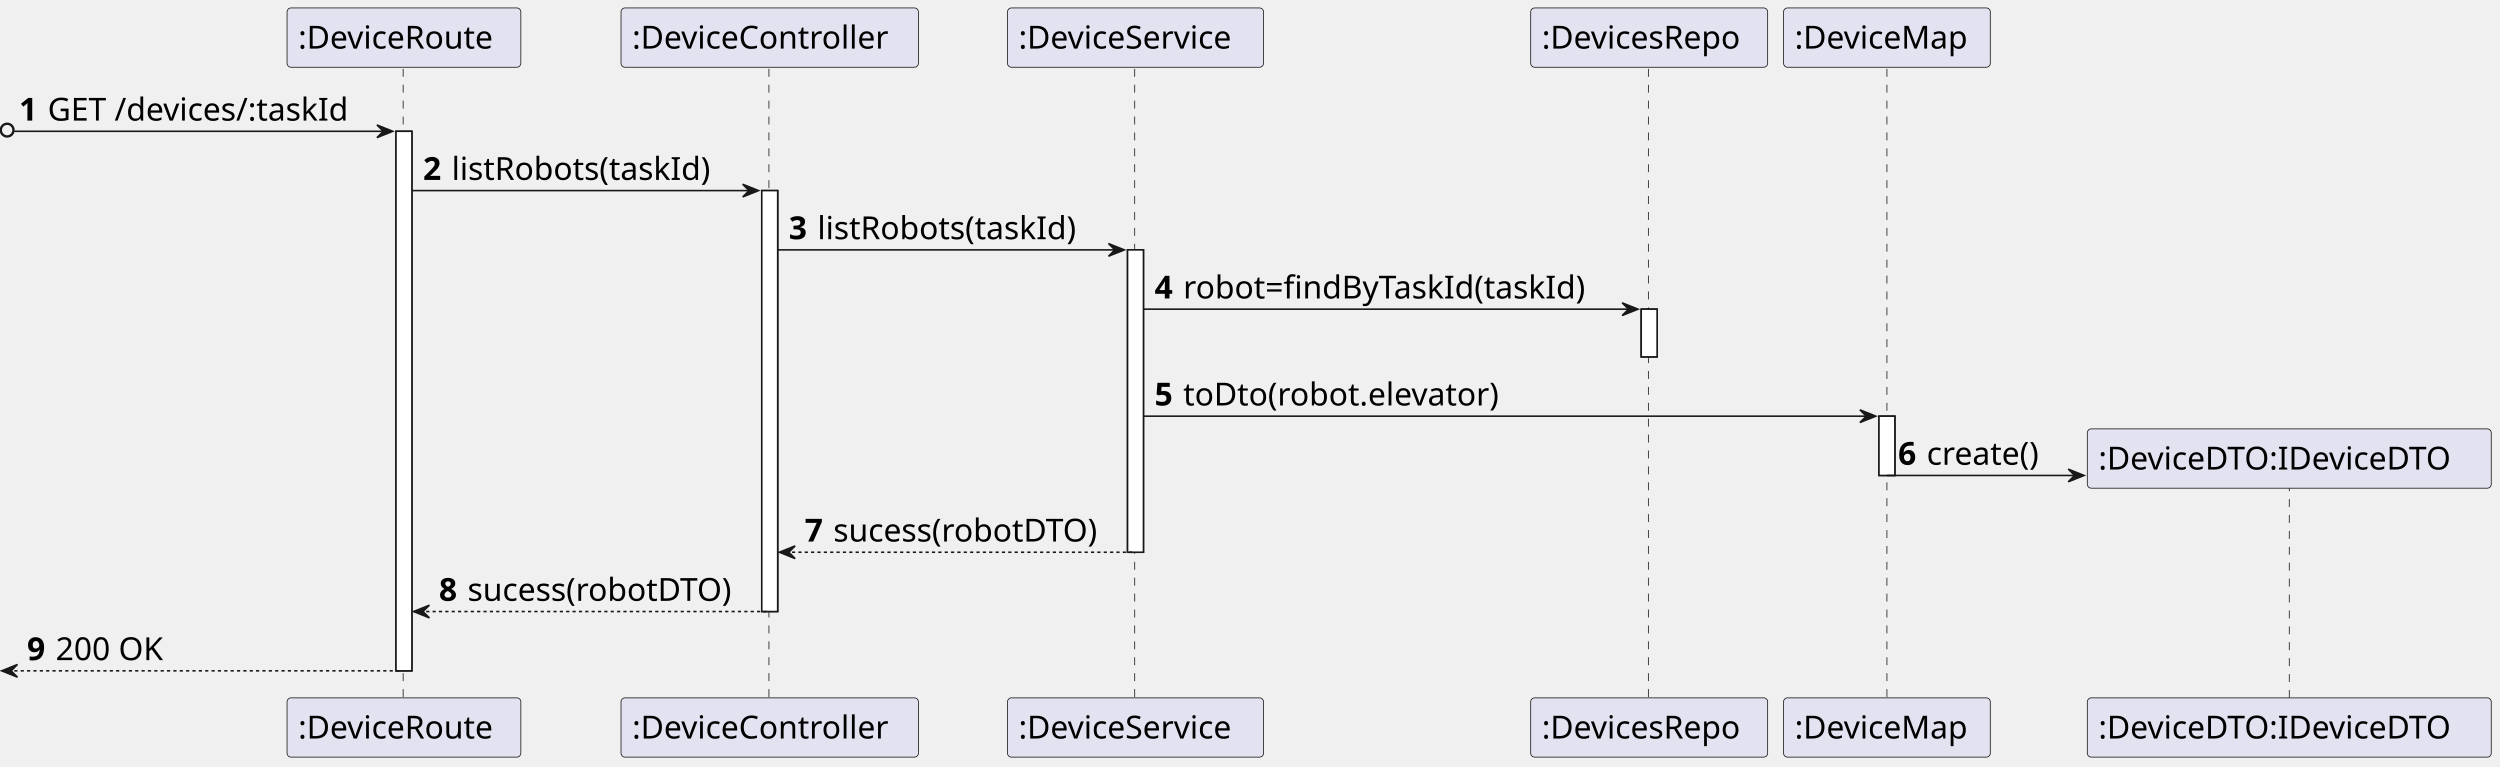
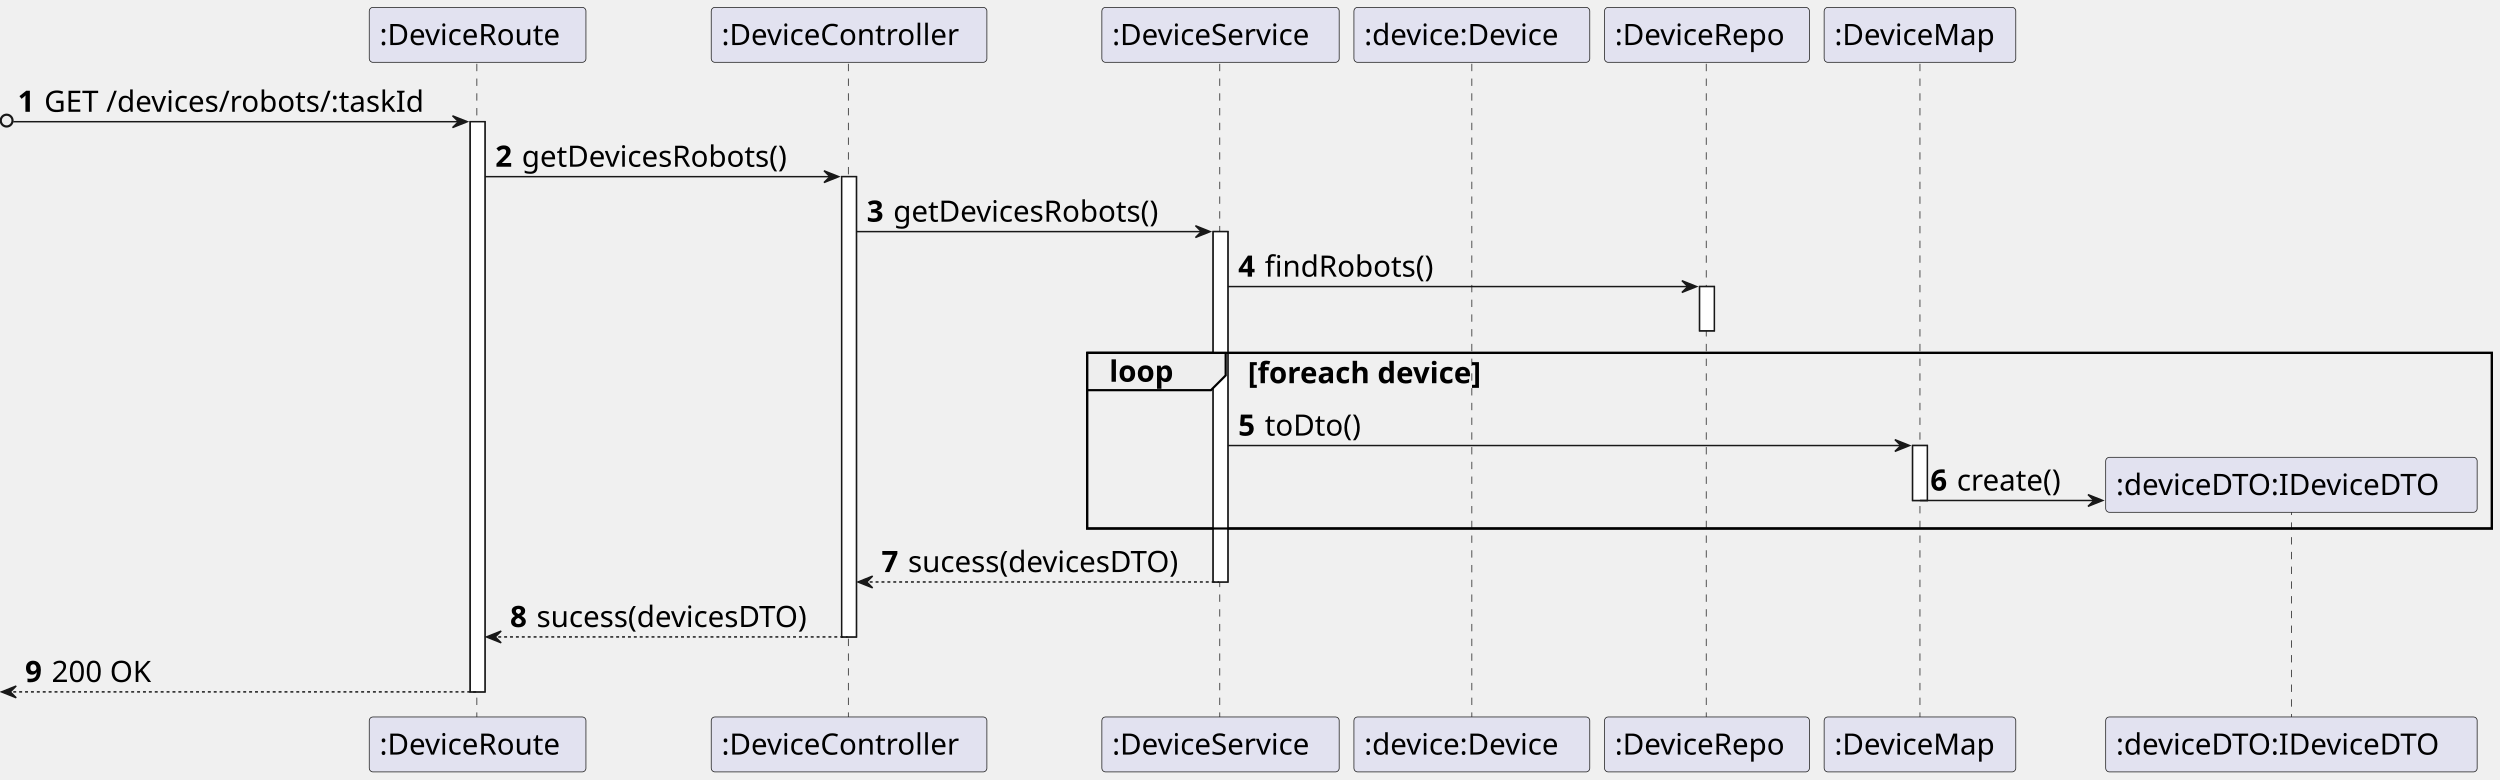
- <svg xmlns="http://www.w3.org/2000/svg" contentStyleType="text/css" height="482px" preserveAspectRatio="none" style="width:1572px;height:482px;background:#FFFFFF;" version="1.1" viewBox="0 0 1572 482" width="1572px" zoomAndPan="magnify">
+ <svg xmlns="http://www.w3.org/2000/svg" contentStyleType="text/css" height="529px" preserveAspectRatio="none" style="width:1696px;height:529px;background:#FFFFFF;" version="1.1" viewBox="0 0 1696 529" width="1696px" zoomAndPan="magnify">
  <defs />
  <g>
-     <rect fill="#FFFFFF" height="339.25" style="stroke:#181818;stroke-width:1.0;" width="10" x="249" y="82.562" />
-     <rect fill="#FFFFFF" height="264.688" style="stroke:#181818;stroke-width:1.0;" width="10" x="479" y="119.844" />
-     <rect fill="#FFFFFF" height="190.125" style="stroke:#181818;stroke-width:1.0;" width="10" x="709" y="157.125" />
-     <rect fill="#FFFFFF" height="30" style="stroke:#181818;stroke-width:1.0;" width="10" x="1032" y="194.406" />
-     <rect fill="#FFFFFF" height="37.281" style="stroke:#181818;stroke-width:1.0;" width="10" x="1181.5" y="261.688" />
-     <line style="stroke:#181818;stroke-width:0.5;stroke-dasharray:5.0,5.0;" x1="253.5" x2="253.5" y1="43.281" y2="439.812" />
-     <line style="stroke:#181818;stroke-width:0.5;stroke-dasharray:5.0,5.0;" x1="483.5" x2="483.5" y1="43.281" y2="439.812" />
-     <line style="stroke:#181818;stroke-width:0.5;stroke-dasharray:5.0,5.0;" x1="713.5" x2="713.5" y1="43.281" y2="439.812" />
-     <line style="stroke:#181818;stroke-width:0.5;stroke-dasharray:5.0,5.0;" x1="1036.5" x2="1036.5" y1="43.281" y2="439.812" />
-     <line style="stroke:#181818;stroke-width:0.5;stroke-dasharray:5.0,5.0;" x1="1186.5" x2="1186.5" y1="43.281" y2="439.812" />
-     <line style="stroke:#181818;stroke-width:0.5;stroke-dasharray:5.0,5.0;" x1="1439.5" x2="1439.5" y1="303.828" y2="439.812" />
-     <rect fill="#E2E2F0" height="37.281" rx="2.5" ry="2.5" style="stroke:#181818;stroke-width:0.5;" width="147" x="180.5" y="5" />
-     <text fill="#000000" font-family="sans-serif" font-size="20" lengthAdjust="spacing" textLength="133" x="187.5" y="30.564">:DeviceRoute</text>
-     <rect fill="#E2E2F0" height="37.281" rx="2.5" ry="2.5" style="stroke:#181818;stroke-width:0.5;" width="147" x="180.5" y="438.812" />
-     <text fill="#000000" font-family="sans-serif" font-size="20" lengthAdjust="spacing" textLength="133" x="187.5" y="464.377">:DeviceRoute</text>
-     <rect fill="#E2E2F0" height="37.281" rx="2.5" ry="2.5" style="stroke:#181818;stroke-width:0.5;" width="187" x="390.5" y="5" />
-     <text fill="#000000" font-family="sans-serif" font-size="20" lengthAdjust="spacing" textLength="173" x="397.5" y="30.564">:DeviceController</text>
-     <rect fill="#E2E2F0" height="37.281" rx="2.5" ry="2.5" style="stroke:#181818;stroke-width:0.5;" width="187" x="390.5" y="438.812" />
-     <text fill="#000000" font-family="sans-serif" font-size="20" lengthAdjust="spacing" textLength="173" x="397.5" y="464.377">:DeviceController</text>
-     <rect fill="#E2E2F0" height="37.281" rx="2.5" ry="2.5" style="stroke:#181818;stroke-width:0.5;" width="161" x="633.5" y="5" />
-     <text fill="#000000" font-family="sans-serif" font-size="20" lengthAdjust="spacing" textLength="147" x="640.5" y="30.564">:DeviceService</text>
-     <rect fill="#E2E2F0" height="37.281" rx="2.5" ry="2.5" style="stroke:#181818;stroke-width:0.5;" width="161" x="633.5" y="438.812" />
-     <text fill="#000000" font-family="sans-serif" font-size="20" lengthAdjust="spacing" textLength="147" x="640.5" y="464.377">:DeviceService</text>
-     <rect fill="#E2E2F0" height="37.281" rx="2.5" ry="2.5" style="stroke:#181818;stroke-width:0.5;" width="149" x="962.5" y="5" />
-     <text fill="#000000" font-family="sans-serif" font-size="20" lengthAdjust="spacing" textLength="135" x="969.5" y="30.564">:DevicesRepo</text>
-     <rect fill="#E2E2F0" height="37.281" rx="2.5" ry="2.5" style="stroke:#181818;stroke-width:0.5;" width="149" x="962.5" y="438.812" />
-     <text fill="#000000" font-family="sans-serif" font-size="20" lengthAdjust="spacing" textLength="135" x="969.5" y="464.377">:DevicesRepo</text>
-     <rect fill="#E2E2F0" height="37.281" rx="2.5" ry="2.5" style="stroke:#181818;stroke-width:0.5;" width="130" x="1121.5" y="5" />
-     <text fill="#000000" font-family="sans-serif" font-size="20" lengthAdjust="spacing" textLength="116" x="1128.5" y="30.564">:DeviceMap</text>
-     <rect fill="#E2E2F0" height="37.281" rx="2.5" ry="2.5" style="stroke:#181818;stroke-width:0.5;" width="130" x="1121.5" y="438.812" />
-     <text fill="#000000" font-family="sans-serif" font-size="20" lengthAdjust="spacing" textLength="116" x="1128.5" y="464.377">:DeviceMap</text>
-     <rect fill="#E2E2F0" height="37.281" rx="2.5" ry="2.5" style="stroke:#181818;stroke-width:0.5;" width="254" x="1312.5" y="438.812" />
-     <text fill="#000000" font-family="sans-serif" font-size="20" lengthAdjust="spacing" textLength="240" x="1319.5" y="464.377">:DeviceDTO:IDeviceDTO</text>
-     <rect fill="#FFFFFF" height="339.25" style="stroke:#181818;stroke-width:1.0;" width="10" x="249" y="82.562" />
-     <rect fill="#FFFFFF" height="264.688" style="stroke:#181818;stroke-width:1.0;" width="10" x="479" y="119.844" />
-     <rect fill="#FFFFFF" height="190.125" style="stroke:#181818;stroke-width:1.0;" width="10" x="709" y="157.125" />
-     <rect fill="#FFFFFF" height="30" style="stroke:#181818;stroke-width:1.0;" width="10" x="1032" y="194.406" />
-     <rect fill="#FFFFFF" height="37.281" style="stroke:#181818;stroke-width:1.0;" width="10" x="1181.5" y="261.688" />
+     <rect fill="#FFFFFF" height="386.812" style="stroke:#181818;stroke-width:1.0;" width="10" x="319" y="82.562" />
+     <rect fill="#FFFFFF" height="312.25" style="stroke:#181818;stroke-width:1.0;" width="10" x="571" y="119.844" />
+     <rect fill="#FFFFFF" height="237.688" style="stroke:#181818;stroke-width:1.0;" width="10" x="823" y="157.125" />
+     <rect fill="#FFFFFF" height="30" style="stroke:#181818;stroke-width:1.0;" width="10" x="1153" y="194.406" />
+     <rect fill="#FFFFFF" height="37.281" style="stroke:#181818;stroke-width:1.0;" width="10" x="1297.5" y="302.25" />
+     <rect fill="none" height="119.125" style="stroke:#000000;stroke-width:1.5;" width="953" x="737.5" y="239.406" />
+     <line style="stroke:#181818;stroke-width:0.5;stroke-dasharray:5.0,5.0;" x1="323.5" x2="323.5" y1="43.281" y2="487.375" />
+     <line style="stroke:#181818;stroke-width:0.5;stroke-dasharray:5.0,5.0;" x1="575.5" x2="575.5" y1="43.281" y2="487.375" />
+     <line style="stroke:#181818;stroke-width:0.5;stroke-dasharray:5.0,5.0;" x1="827.5" x2="827.5" y1="43.281" y2="487.375" />
+     <line style="stroke:#181818;stroke-width:0.5;stroke-dasharray:5.0,5.0;" x1="998.5" x2="998.5" y1="43.281" y2="487.375" />
+     <line style="stroke:#181818;stroke-width:0.5;stroke-dasharray:5.0,5.0;" x1="1157.5" x2="1157.5" y1="43.281" y2="487.375" />
+     <line style="stroke:#181818;stroke-width:0.5;stroke-dasharray:5.0,5.0;" x1="1302.5" x2="1302.5" y1="43.281" y2="487.375" />
+     <line style="stroke:#181818;stroke-width:0.5;stroke-dasharray:5.0,5.0;" x1="1554.5" x2="1554.5" y1="344.391" y2="487.375" />
+     <rect fill="#E2E2F0" height="37.281" rx="2.5" ry="2.5" style="stroke:#181818;stroke-width:0.5;" width="147" x="250.5" y="5" />
+     <text fill="#000000" font-family="sans-serif" font-size="20" lengthAdjust="spacing" textLength="133" x="257.5" y="30.564">:DeviceRoute</text>
+     <rect fill="#E2E2F0" height="37.281" rx="2.5" ry="2.5" style="stroke:#181818;stroke-width:0.5;" width="147" x="250.5" y="486.375" />
+     <text fill="#000000" font-family="sans-serif" font-size="20" lengthAdjust="spacing" textLength="133" x="257.5" y="511.94">:DeviceRoute</text>
+     <rect fill="#E2E2F0" height="37.281" rx="2.5" ry="2.5" style="stroke:#181818;stroke-width:0.5;" width="187" x="482.5" y="5" />
+     <text fill="#000000" font-family="sans-serif" font-size="20" lengthAdjust="spacing" textLength="173" x="489.5" y="30.564">:DeviceController</text>
+     <rect fill="#E2E2F0" height="37.281" rx="2.5" ry="2.5" style="stroke:#181818;stroke-width:0.5;" width="187" x="482.5" y="486.375" />
+     <text fill="#000000" font-family="sans-serif" font-size="20" lengthAdjust="spacing" textLength="173" x="489.5" y="511.94">:DeviceController</text>
+     <rect fill="#E2E2F0" height="37.281" rx="2.5" ry="2.5" style="stroke:#181818;stroke-width:0.5;" width="161" x="747.5" y="5" />
+     <text fill="#000000" font-family="sans-serif" font-size="20" lengthAdjust="spacing" textLength="147" x="754.5" y="30.564">:DeviceService</text>
+     <rect fill="#E2E2F0" height="37.281" rx="2.5" ry="2.5" style="stroke:#181818;stroke-width:0.5;" width="161" x="747.5" y="486.375" />
+     <text fill="#000000" font-family="sans-serif" font-size="20" lengthAdjust="spacing" textLength="147" x="754.5" y="511.94">:DeviceService</text>
+     <rect fill="#E2E2F0" height="37.281" rx="2.5" ry="2.5" style="stroke:#181818;stroke-width:0.5;" width="160" x="918.5" y="5" />
+     <text fill="#000000" font-family="sans-serif" font-size="20" lengthAdjust="spacing" textLength="146" x="925.5" y="30.564">:device:Device</text>
+     <rect fill="#E2E2F0" height="37.281" rx="2.5" ry="2.5" style="stroke:#181818;stroke-width:0.5;" width="160" x="918.5" y="486.375" />
+     <text fill="#000000" font-family="sans-serif" font-size="20" lengthAdjust="spacing" textLength="146" x="925.5" y="511.94">:device:Device</text>
+     <rect fill="#E2E2F0" height="37.281" rx="2.5" ry="2.5" style="stroke:#181818;stroke-width:0.5;" width="139" x="1088.5" y="5" />
+     <text fill="#000000" font-family="sans-serif" font-size="20" lengthAdjust="spacing" textLength="125" x="1095.5" y="30.564">:DeviceRepo</text>
+     <rect fill="#E2E2F0" height="37.281" rx="2.5" ry="2.5" style="stroke:#181818;stroke-width:0.5;" width="139" x="1088.5" y="486.375" />
+     <text fill="#000000" font-family="sans-serif" font-size="20" lengthAdjust="spacing" textLength="125" x="1095.5" y="511.94">:DeviceRepo</text>
+     <rect fill="#E2E2F0" height="37.281" rx="2.5" ry="2.5" style="stroke:#181818;stroke-width:0.5;" width="130" x="1237.5" y="5" />
+     <text fill="#000000" font-family="sans-serif" font-size="20" lengthAdjust="spacing" textLength="116" x="1244.5" y="30.564">:DeviceMap</text>
+     <rect fill="#E2E2F0" height="37.281" rx="2.5" ry="2.5" style="stroke:#181818;stroke-width:0.5;" width="130" x="1237.5" y="486.375" />
+     <text fill="#000000" font-family="sans-serif" font-size="20" lengthAdjust="spacing" textLength="116" x="1244.5" y="511.94">:DeviceMap</text>
+     <rect fill="#E2E2F0" height="37.281" rx="2.5" ry="2.5" style="stroke:#181818;stroke-width:0.5;" width="252" x="1428.5" y="486.375" />
+     <text fill="#000000" font-family="sans-serif" font-size="20" lengthAdjust="spacing" textLength="238" x="1435.5" y="511.94">:deviceDTO:IDeviceDTO</text>
+     <rect fill="#FFFFFF" height="386.812" style="stroke:#181818;stroke-width:1.0;" width="10" x="319" y="82.562" />
+     <rect fill="#FFFFFF" height="312.25" style="stroke:#181818;stroke-width:1.0;" width="10" x="571" y="119.844" />
+     <rect fill="#FFFFFF" height="237.688" style="stroke:#181818;stroke-width:1.0;" width="10" x="823" y="157.125" />
+     <rect fill="#FFFFFF" height="30" style="stroke:#181818;stroke-width:1.0;" width="10" x="1153" y="194.406" />
+     <rect fill="#FFFFFF" height="37.281" style="stroke:#181818;stroke-width:1.0;" width="10" x="1297.5" y="302.25" />
    <ellipse cx="4.5" cy="81.812" fill="none" rx="4" ry="4" style="stroke:#181818;stroke-width:1.5;" />
-     <polygon fill="#181818" points="237,78.562,247,82.562,237,86.562,241,82.562" style="stroke:#181818;stroke-width:1.0;" />
-     <line style="stroke:#181818;stroke-width:1.0;" x1="9" x2="243" y1="82.562" y2="82.562" />
+     <polygon fill="#181818" points="307,78.562,317,82.562,307,86.562,311,82.562" style="stroke:#181818;stroke-width:1.0;" />
+     <line style="stroke:#181818;stroke-width:1.0;" x1="9" x2="313" y1="82.562" y2="82.562" />
    <text fill="#000000" font-family="sans-serif" font-size="20" font-weight="bold" lengthAdjust="spacing" textLength="14" x="12" y="75.846">1</text>
-     <text fill="#000000" font-family="sans-serif" font-size="20" lengthAdjust="spacing" textLength="204" x="30" y="75.846">GET /devices/:taskId</text>
-     <polygon fill="#181818" points="467,115.844,477,119.844,467,123.844,471,119.844" style="stroke:#181818;stroke-width:1.0;" />
-     <line style="stroke:#181818;stroke-width:1.0;" x1="259" x2="473" y1="119.844" y2="119.844" />
-     <text fill="#000000" font-family="sans-serif" font-size="20" font-weight="bold" lengthAdjust="spacing" textLength="14" x="266" y="113.127">2</text>
-     <text fill="#000000" font-family="sans-serif" font-size="20" lengthAdjust="spacing" textLength="176" x="284" y="113.127">listRobots(taskId)</text>
-     <polygon fill="#181818" points="697,153.125,707,157.125,697,161.125,701,157.125" style="stroke:#181818;stroke-width:1.0;" />
-     <line style="stroke:#181818;stroke-width:1.0;" x1="489" x2="703" y1="157.125" y2="157.125" />
-     <text fill="#000000" font-family="sans-serif" font-size="20" font-weight="bold" lengthAdjust="spacing" textLength="14" x="496" y="150.408">3</text>
-     <text fill="#000000" font-family="sans-serif" font-size="20" lengthAdjust="spacing" textLength="176" x="514" y="150.408">listRobots(taskId)</text>
-     <polygon fill="#181818" points="1020,190.406,1030,194.406,1020,198.406,1024,194.406" style="stroke:#181818;stroke-width:1.0;" />
-     <line style="stroke:#181818;stroke-width:1.0;" x1="719" x2="1026" y1="194.406" y2="194.406" />
-     <text fill="#000000" font-family="sans-serif" font-size="20" font-weight="bold" lengthAdjust="spacing" textLength="14" x="726" y="187.69">4</text>
-     <text fill="#000000" font-family="sans-serif" font-size="20" lengthAdjust="spacing" textLength="276" x="744" y="187.69">robot=findByTaskId(taskId)</text>
-     <polygon fill="#181818" points="1169.5,257.688,1179.5,261.688,1169.5,265.688,1173.5,261.688" style="stroke:#181818;stroke-width:1.0;" />
-     <line style="stroke:#181818;stroke-width:1.0;" x1="719" x2="1175.5" y1="261.688" y2="261.688" />
-     <text fill="#000000" font-family="sans-serif" font-size="20" font-weight="bold" lengthAdjust="spacing" textLength="14" x="726" y="254.971">5</text>
-     <text fill="#000000" font-family="sans-serif" font-size="20" lengthAdjust="spacing" textLength="211" x="744" y="254.971">toDto(robot.elevator)</text>
-     <polygon fill="#181818" points="1300.5,294.969,1310.5,298.969,1300.5,302.969,1304.5,298.969" style="stroke:#181818;stroke-width:1.0;" />
-     <line style="stroke:#181818;stroke-width:1.0;" x1="1186.5" x2="1306.5" y1="298.969" y2="298.969" />
-     <text fill="#000000" font-family="sans-serif" font-size="20" font-weight="bold" lengthAdjust="spacing" textLength="14" x="1193.5" y="292.252">6</text>
-     <text fill="#000000" font-family="sans-serif" font-size="20" lengthAdjust="spacing" textLength="79" x="1211.5" y="292.252">create()</text>
-     <rect fill="#E2E2F0" height="37.281" rx="2.5" ry="2.5" style="stroke:#181818;stroke-width:0.5;" width="254" x="1312.5" y="269.688" />
-     <text fill="#000000" font-family="sans-serif" font-size="20" lengthAdjust="spacing" textLength="240" x="1319.5" y="295.252">:DeviceDTO:IDeviceDTO</text>
-     <polygon fill="#181818" points="500,343.25,490,347.25,500,351.25,496,347.25" style="stroke:#181818;stroke-width:1.0;" />
-     <line style="stroke:#181818;stroke-width:1.0;stroke-dasharray:2.0,2.0;" x1="494" x2="713" y1="347.25" y2="347.25" />
-     <text fill="#000000" font-family="sans-serif" font-size="20" font-weight="bold" lengthAdjust="spacing" textLength="14" x="506" y="340.533">7</text>
-     <text fill="#000000" font-family="sans-serif" font-size="20" lengthAdjust="spacing" textLength="178" x="524" y="340.533">sucess(robotDTO)</text>
-     <polygon fill="#181818" points="270,380.531,260,384.531,270,388.531,266,384.531" style="stroke:#181818;stroke-width:1.0;" />
-     <line style="stroke:#181818;stroke-width:1.0;stroke-dasharray:2.0,2.0;" x1="264" x2="483" y1="384.531" y2="384.531" />
-     <text fill="#000000" font-family="sans-serif" font-size="20" font-weight="bold" lengthAdjust="spacing" textLength="14" x="276" y="377.815">8</text>
-     <text fill="#000000" font-family="sans-serif" font-size="20" lengthAdjust="spacing" textLength="178" x="294" y="377.815">sucess(robotDTO)</text>
-     <polygon fill="#181818" points="11,417.812,1,421.812,11,425.812,7,421.812" style="stroke:#181818;stroke-width:1.0;" />
-     <line style="stroke:#181818;stroke-width:1.0;stroke-dasharray:2.0,2.0;" x1="5" x2="253" y1="421.812" y2="421.812" />
-     <text fill="#000000" font-family="sans-serif" font-size="20" font-weight="bold" lengthAdjust="spacing" textLength="14" x="17" y="415.096">9</text>
-     <text fill="#000000" font-family="sans-serif" font-size="20" lengthAdjust="spacing" textLength="74" x="35" y="415.096">200 OK</text>
+     <text fill="#000000" font-family="sans-serif" font-size="20" lengthAdjust="spacing" textLength="274" x="30" y="75.846">GET /devices/robots/:taskId</text>
+     <polygon fill="#181818" points="559,115.844,569,119.844,559,123.844,563,119.844" style="stroke:#181818;stroke-width:1.0;" />
+     <line style="stroke:#181818;stroke-width:1.0;" x1="329" x2="565" y1="119.844" y2="119.844" />
+     <text fill="#000000" font-family="sans-serif" font-size="20" font-weight="bold" lengthAdjust="spacing" textLength="14" x="336" y="113.127">2</text>
+     <text fill="#000000" font-family="sans-serif" font-size="20" lengthAdjust="spacing" textLength="195" x="354" y="113.127">getDevicesRobots()</text>
+     <polygon fill="#181818" points="811,153.125,821,157.125,811,161.125,815,157.125" style="stroke:#181818;stroke-width:1.0;" />
+     <line style="stroke:#181818;stroke-width:1.0;" x1="581" x2="817" y1="157.125" y2="157.125" />
+     <text fill="#000000" font-family="sans-serif" font-size="20" font-weight="bold" lengthAdjust="spacing" textLength="14" x="588" y="150.408">3</text>
+     <text fill="#000000" font-family="sans-serif" font-size="20" lengthAdjust="spacing" textLength="195" x="606" y="150.408">getDevicesRobots()</text>
+     <polygon fill="#181818" points="1141,190.406,1151,194.406,1141,198.406,1145,194.406" style="stroke:#181818;stroke-width:1.0;" />
+     <line style="stroke:#181818;stroke-width:1.0;" x1="833" x2="1147" y1="194.406" y2="194.406" />
+     <text fill="#000000" font-family="sans-serif" font-size="20" font-weight="bold" lengthAdjust="spacing" textLength="14" x="840" y="187.69">4</text>
+     <text fill="#000000" font-family="sans-serif" font-size="20" lengthAdjust="spacing" textLength="124" x="858" y="187.69">findRobots()</text>
+     <path d="M737.5,239.406 L831.5,239.406 L831.5,254.688 L821.5,264.688 L737.5,264.688 L737.5,239.406 " fill="#EEEEEE" style="stroke:#000000;stroke-width:1.5;" />
+     <rect fill="none" height="119.125" style="stroke:#000000;stroke-width:1.5;" width="953" x="737.5" y="239.406" />
+     <text fill="#000000" font-family="sans-serif" font-size="20" font-weight="bold" lengthAdjust="spacing" textLength="49" x="752.5" y="258.971">loop</text>
+     <text fill="#000000" font-family="sans-serif" font-size="20" font-weight="bold" lengthAdjust="spacing" textLength="186" x="846.5" y="259.971">[foreach device]</text>
+     <polygon fill="#181818" points="1285.5,298.25,1295.5,302.25,1285.5,306.25,1289.5,302.25" style="stroke:#181818;stroke-width:1.0;" />
+     <line style="stroke:#181818;stroke-width:1.0;" x1="833" x2="1291.5" y1="302.25" y2="302.25" />
+     <text fill="#000000" font-family="sans-serif" font-size="20" font-weight="bold" lengthAdjust="spacing" textLength="14" x="840" y="295.533">5</text>
+     <text fill="#000000" font-family="sans-serif" font-size="20" lengthAdjust="spacing" textLength="71" x="858" y="295.533">toDto()</text>
+     <polygon fill="#181818" points="1416.5,335.531,1426.5,339.531,1416.5,343.531,1420.5,339.531" style="stroke:#181818;stroke-width:1.0;" />
+     <line style="stroke:#181818;stroke-width:1.0;" x1="1302.5" x2="1422.5" y1="339.531" y2="339.531" />
+     <text fill="#000000" font-family="sans-serif" font-size="20" font-weight="bold" lengthAdjust="spacing" textLength="14" x="1309.5" y="332.815">6</text>
+     <text fill="#000000" font-family="sans-serif" font-size="20" lengthAdjust="spacing" textLength="79" x="1327.5" y="332.815">create()</text>
+     <rect fill="#E2E2F0" height="37.281" rx="2.5" ry="2.5" style="stroke:#181818;stroke-width:0.5;" width="252" x="1428.5" y="310.25" />
+     <text fill="#000000" font-family="sans-serif" font-size="20" lengthAdjust="spacing" textLength="238" x="1435.5" y="335.815">:deviceDTO:IDeviceDTO</text>
+     <polygon fill="#181818" points="592,390.812,582,394.812,592,398.812,588,394.812" style="stroke:#181818;stroke-width:1.0;" />
+     <line style="stroke:#181818;stroke-width:1.0;stroke-dasharray:2.0,2.0;" x1="586" x2="827" y1="394.812" y2="394.812" />
+     <text fill="#000000" font-family="sans-serif" font-size="20" font-weight="bold" lengthAdjust="spacing" textLength="14" x="598" y="388.096">7</text>
+     <text fill="#000000" font-family="sans-serif" font-size="20" lengthAdjust="spacing" textLength="200" x="616" y="388.096">sucess(devicesDTO)</text>
+     <polygon fill="#181818" points="340,428.094,330,432.094,340,436.094,336,432.094" style="stroke:#181818;stroke-width:1.0;" />
+     <line style="stroke:#181818;stroke-width:1.0;stroke-dasharray:2.0,2.0;" x1="334" x2="575" y1="432.094" y2="432.094" />
+     <text fill="#000000" font-family="sans-serif" font-size="20" font-weight="bold" lengthAdjust="spacing" textLength="14" x="346" y="425.377">8</text>
+     <text fill="#000000" font-family="sans-serif" font-size="20" lengthAdjust="spacing" textLength="200" x="364" y="425.377">sucess(devicesDTO)</text>
+     <polygon fill="#181818" points="11,465.375,1,469.375,11,473.375,7,469.375" style="stroke:#181818;stroke-width:1.0;" />
+     <line style="stroke:#181818;stroke-width:1.0;stroke-dasharray:2.0,2.0;" x1="5" x2="323" y1="469.375" y2="469.375" />
+     <text fill="#000000" font-family="sans-serif" font-size="20" font-weight="bold" lengthAdjust="spacing" textLength="14" x="17" y="462.658">9</text>
+     <text fill="#000000" font-family="sans-serif" font-size="20" lengthAdjust="spacing" textLength="74" x="35" y="462.658">200 OK</text>
  </g>
</svg>
